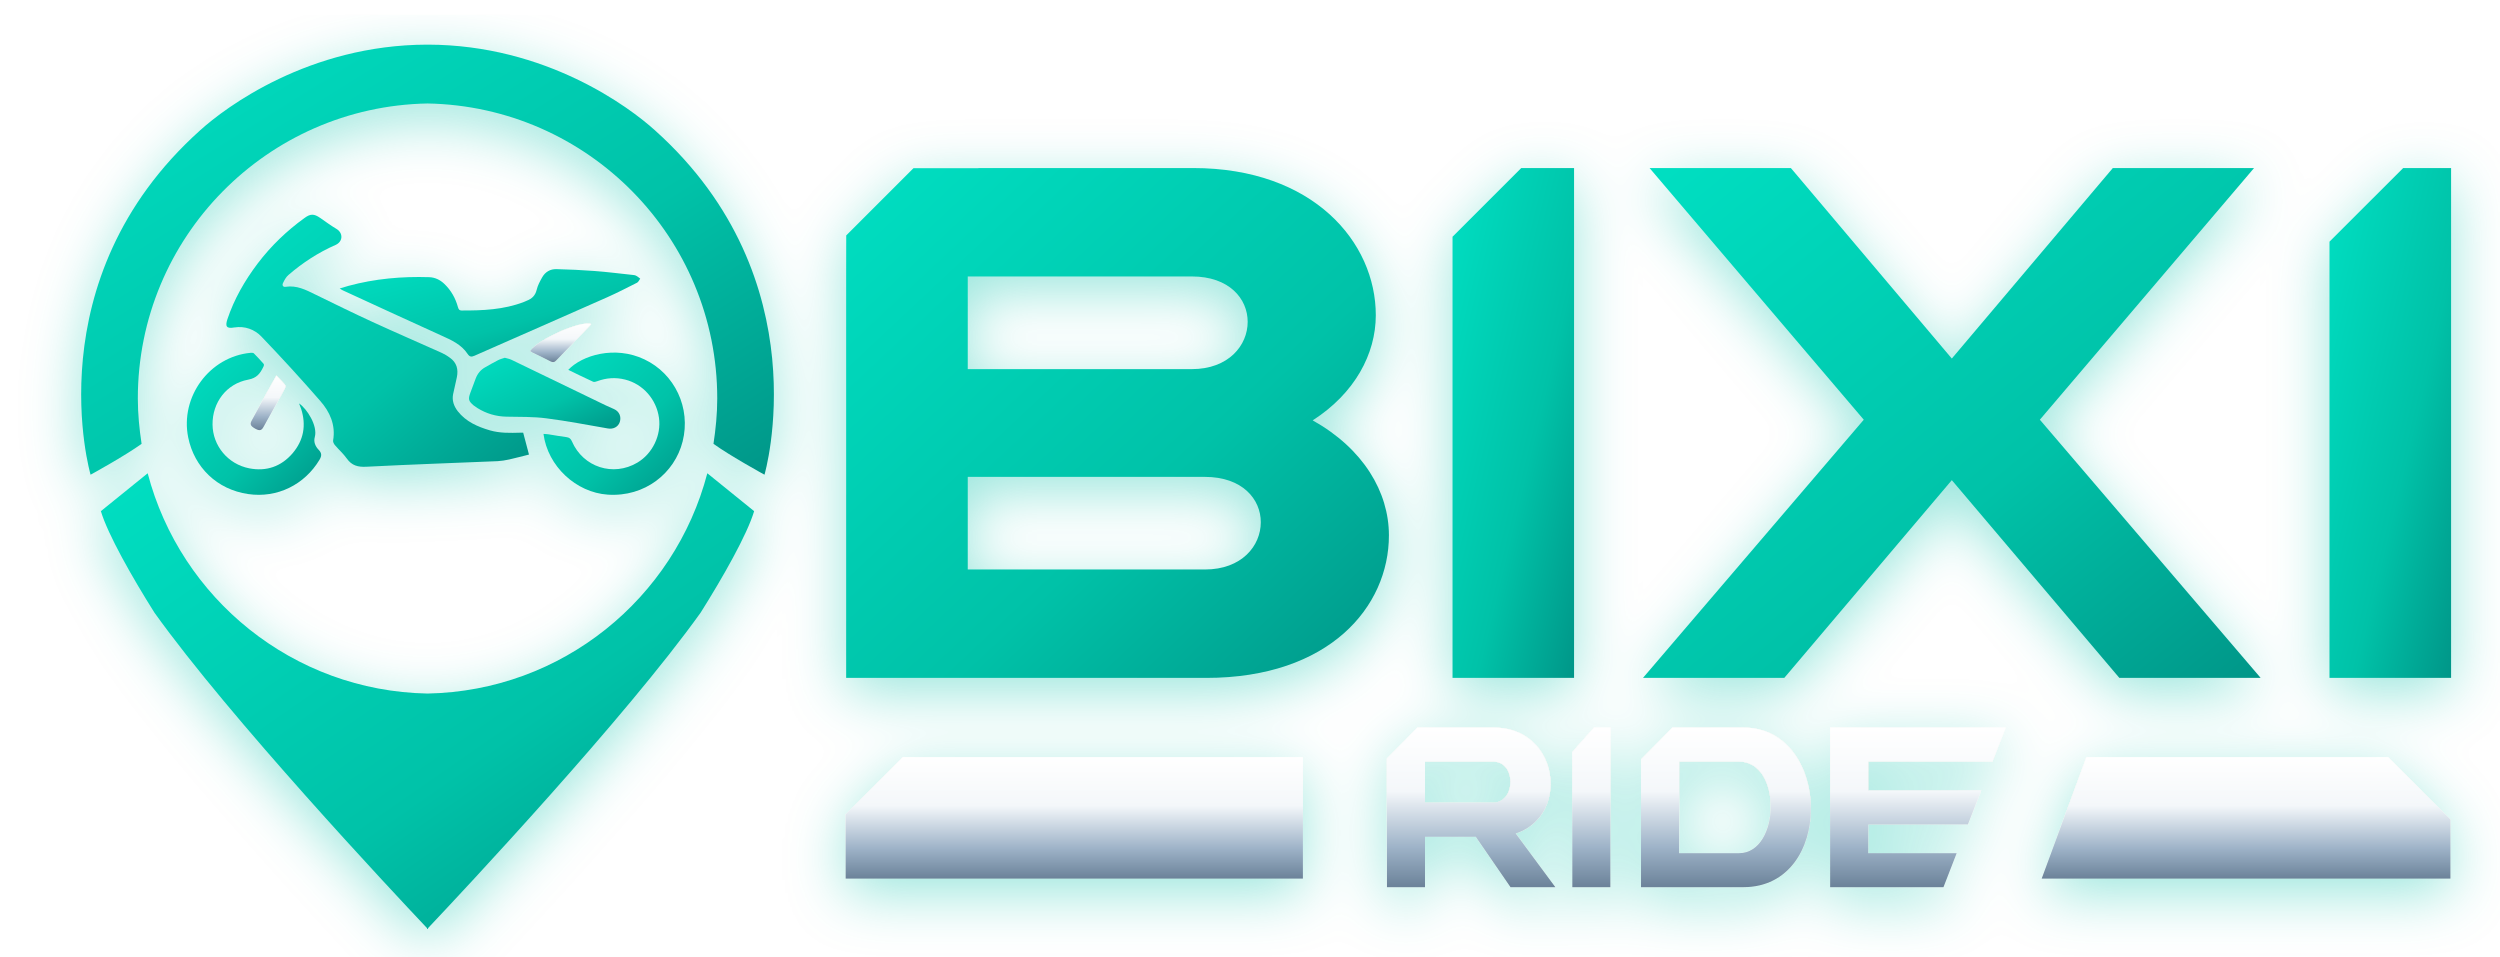
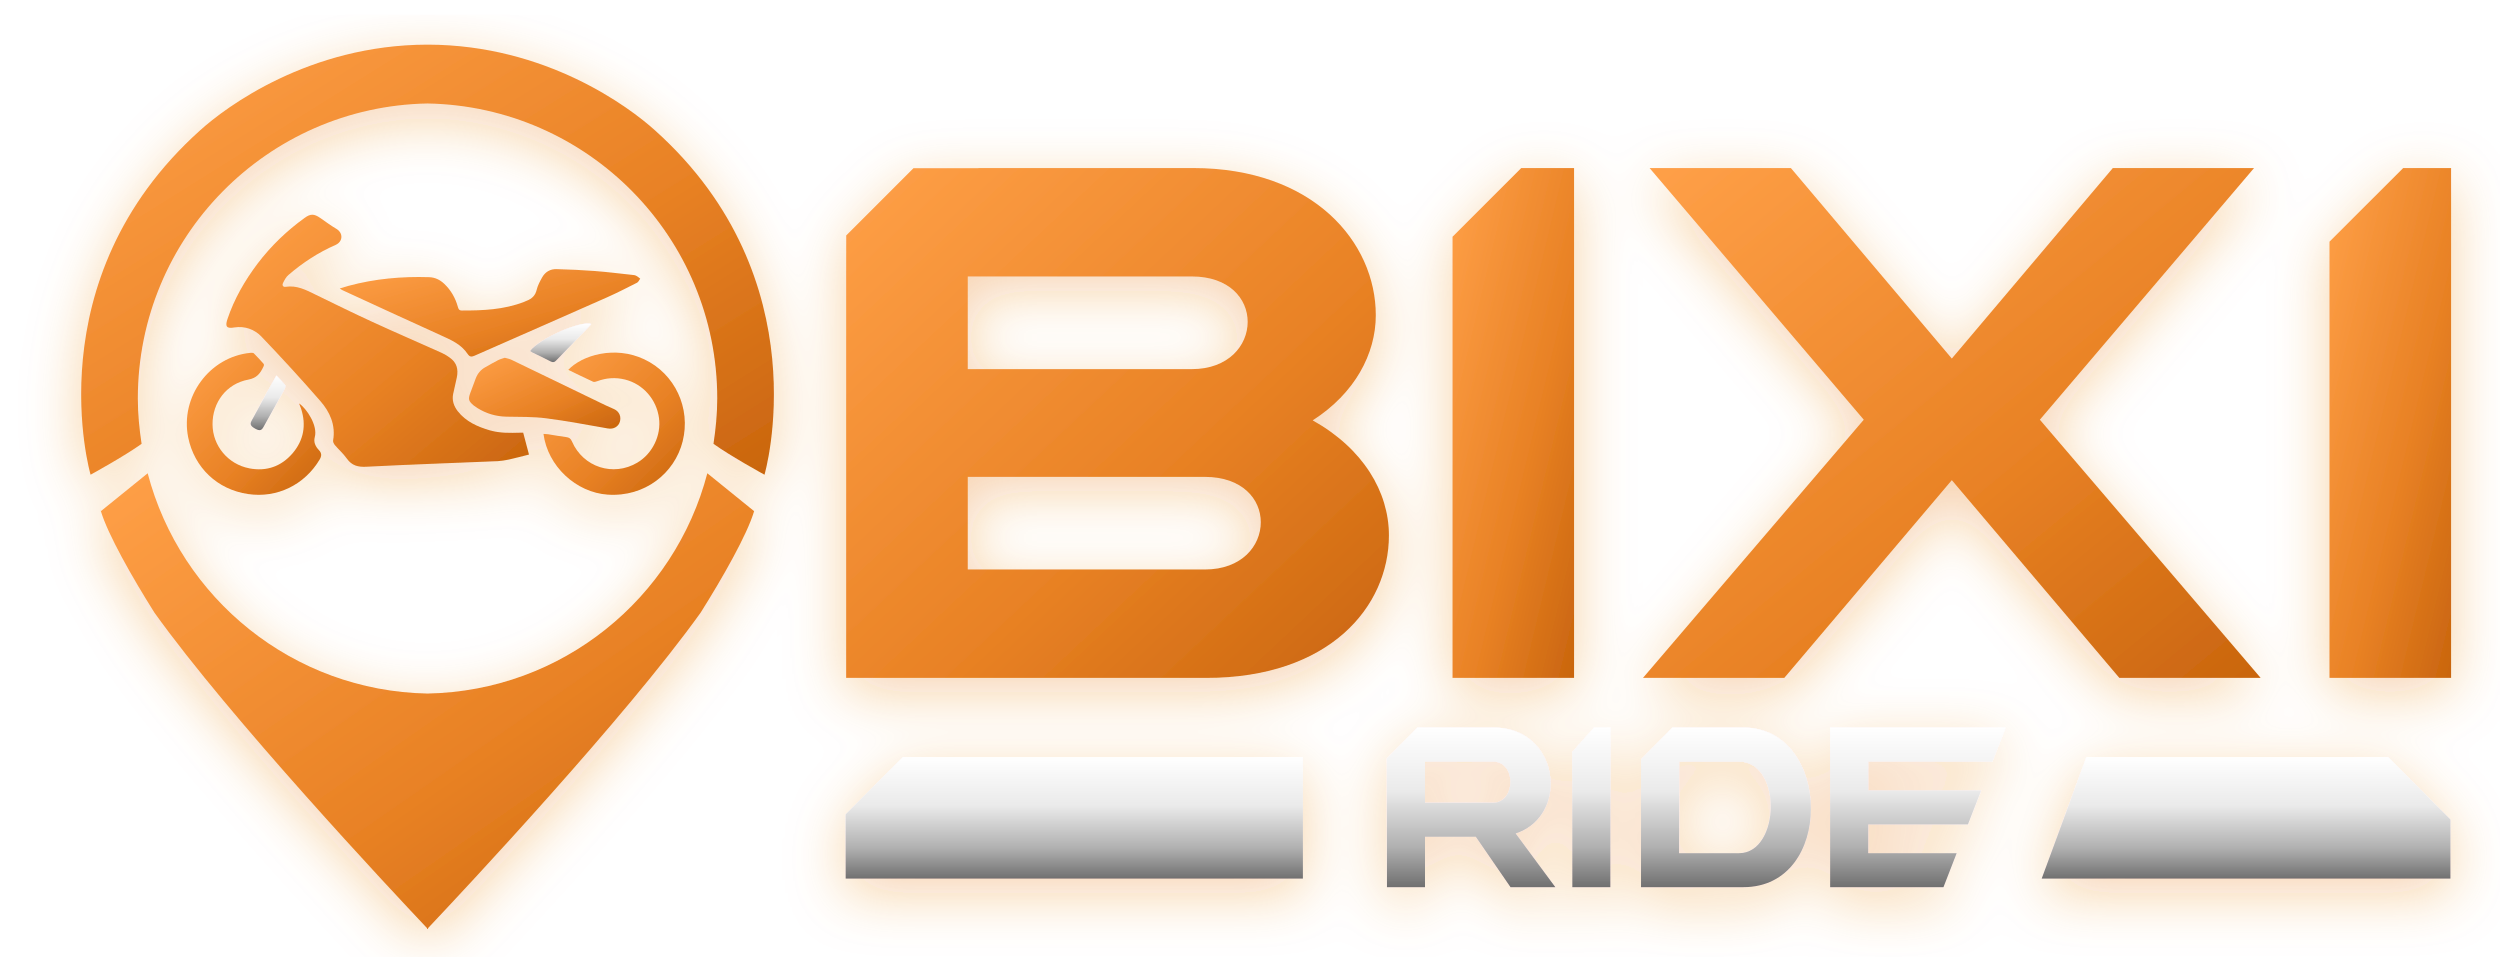
<svg xmlns="http://www.w3.org/2000/svg" viewBox="0 0 345 132" width="345" height="132" fill="none">
  <defs>
-     <linearGradient id="bixiTeal" x1="0%" y1="0%" x2="100%" y2="100%">
-       <stop offset="0%" stop-color="#00DFC2" />
-       <stop offset="60%" stop-color="#00C2A8" />
-       <stop offset="100%" stop-color="#009688" />
+     <linearGradient id="bixiOrange" x1="0%" y1="0%" x2="100%" y2="100%">
+       <stop offset="0%" stop-color="#FFA048" />
+       <stop offset="60%" stop-color="#E88124" />
+       <stop offset="100%" stop-color="#C9650E" />
    </linearGradient>
    <linearGradient id="bixiChrome" x1="0%" y1="0%" x2="0%" y2="100%">
      <stop offset="0%" stop-color="#FFFFFF" />
-       <stop offset="40%" stop-color="#F4F7FA" />
-       <stop offset="75%" stop-color="#9EB3C8" />
-       <stop offset="100%" stop-color="#6B8299" />
+       <stop offset="40%" stop-color="#EAEAEA" />
+       <stop offset="75%" stop-color="#B0B0B0" />
+       <stop offset="100%" stop-color="#707070" />
    </linearGradient>
    <filter id="logoGlow" x="-10%" y="-10%" width="120%" height="120%">
-       <feDropShadow dx="0" dy="2" stdDeviation="4" flood-color="#00C2A8" flood-opacity="0.4" />
+       <feDropShadow dx="0" dy="2" stdDeviation="4" flood-color="#E88124" flood-opacity="0.35" />
    </filter>
  </defs>
  <g filter="url(#logoGlow)">
-     <path d="M 72.20 59.71 C 72.47 60.74, 72.73 61.70, 73.00 62.73 C 72.08 62.96, 71.18 63.20, 70.26 63.41 C 69.74 63.52, 69.21 63.61, 68.68 63.64 C 62.64 63.89, 56.60 64.10, 50.56 64.41 C 49.39 64.47, 48.55 64.25, 47.86 63.28 C 47.39 62.61, 46.76 62.07, 46.23 61.44 C 46.08 61.27, 45.93 60.98, 45.97 60.78 C 46.34 58.64, 45.52 56.83, 44.18 55.31 C 41.55 52.29, 38.84 49.33, 36.07 46.44 C 35.12 45.46, 33.81 44.96, 32.34 45.19 C 31.29 45.37, 31.04 45.09, 31.38 44.06 C 32.32 41.25, 33.78 38.72, 35.56 36.36 C 37.40 33.94, 39.57 31.85, 42.04 30.07 C 42.85 29.48, 43.34 29.49, 44.18 30.07 C 44.93 30.59, 45.67 31.14, 46.45 31.60 C 47.37 32.16, 47.35 33.35, 46.29 33.81 C 43.92 34.85, 41.76 36.26, 39.80 37.95 C 39.47 38.23, 39.24 38.67, 39.05 39.07 C 38.91 39.35, 39.04 39.64, 39.42 39.58 C 40.95 39.34, 42.23 40.01, 43.53 40.65 C 46.15 41.93, 48.77 43.22, 51.41 44.43 C 54.60 45.90, 57.81 47.28, 61.01 48.72 C 61.38 48.89, 61.73 49.11, 62.06 49.35 C 63.03 50.02, 63.28 50.97, 63.04 52.09 C 62.87 52.85, 62.69 53.62, 62.53 54.39 C 62.35 55.27, 62.64 56.06, 63.17 56.75 C 64.31 58.20, 65.91 58.89, 67.61 59.39 C 68.99 59.79, 70.41 59.75, 71.82 59.71 C 71.94 59.71, 72.07 59.71, 72.20 59.71" fill="url(#bixiTeal)" fill-rule="evenodd" />
-     <path d="M 46.88 39.81 C 47.35 39.67, 47.71 39.56, 48.08 39.45 C 51.73 38.46, 55.46 38.13, 59.23 38.25 C 60.03 38.28, 60.72 38.61, 61.30 39.16 C 62.25 40.06, 62.86 41.15, 63.20 42.40 C 63.28 42.67, 63.38 42.85, 63.69 42.85 C 66.62 42.86, 69.52 42.74, 72.30 41.67 C 72.43 41.62, 72.56 41.56, 72.69 41.50 C 73.40 41.23, 73.87 40.79, 74.06 40.00 C 74.20 39.40, 74.51 38.83, 74.81 38.29 C 75.23 37.53, 75.94 37.11, 76.80 37.14 C 78.56 37.18, 80.33 37.27, 82.09 37.40 C 83.81 37.53, 85.51 37.75, 87.22 37.93 C 87.41 37.95, 87.62 37.96, 87.78 38.05 C 87.99 38.15, 88.16 38.32, 88.35 38.45 C 88.21 38.65, 88.10 38.91, 87.92 39.01 C 86.55 39.70, 85.18 40.41, 83.78 41.03 C 77.69 43.73, 71.58 46.40, 65.48 49.09 C 65.06 49.27, 64.82 49.27, 64.53 48.84 C 63.66 47.53, 62.28 46.92, 60.90 46.30 C 56.35 44.24, 51.83 42.15, 47.31 40.07 C 47.19 40.02, 47.10 39.95, 46.88 39.81 Z M 46.88 39.81" fill="url(#bixiTeal)" fill-rule="evenodd" />
-     <path d="M 75.00 59.88 C 75.25 59.90, 75.46 59.90, 75.66 59.93 C 76.50 60.06, 77.32 60.22, 78.15 60.32 C 78.56 60.37, 78.77 60.54, 78.93 60.92 C 80.47 64.48, 84.64 65.82, 87.96 63.84 C 90.05 62.60, 91.27 60.06, 90.94 57.67 C 90.59 55.10, 88.72 52.99, 86.26 52.38 C 84.95 52.05, 83.67 52.14, 82.41 52.61 C 82.23 52.67, 82.00 52.75, 81.85 52.68 C 80.70 52.15, 79.57 51.60, 78.42 51.04 C 80.31 49.03, 84.83 47.65, 88.92 49.59 C 93.13 51.58, 95.37 56.32, 94.20 60.93 C 93.10 65.29, 89.00 68.61, 83.86 68.26 C 79.50 67.96, 75.59 64.35, 75.00 59.88 Z M 75.00 59.88" fill="url(#bixiTeal)" fill-rule="evenodd" />
-     <path d="M 41.27 55.67 C 42.33 56.38, 43.88 58.75, 43.44 60.32 C 43.25 61.00, 43.52 61.60, 43.99 62.09 C 44.42 62.54, 44.41 62.92, 44.09 63.45 C 42.03 66.89, 38.25 68.77, 34.25 68.18 C 29.96 67.56, 26.81 64.50, 25.97 60.36 C 24.84 54.76, 28.91 49.23, 34.57 48.69 C 34.73 48.68, 34.94 48.68, 35.03 48.76 C 35.50 49.22, 35.94 49.72, 36.38 50.21 C 36.43 50.26, 36.42 50.38, 36.41 50.46 C 36.40 50.52, 36.35 50.59, 36.33 50.65 C 35.90 51.54, 35.44 52.17, 34.26 52.39 C 31.24 52.95, 29.30 55.55, 29.33 58.59 C 29.36 61.51, 31.44 64.05, 34.40 64.63 C 36.75 65.09, 38.81 64.38, 40.38 62.55 C 41.91 60.75, 42.28 58.68, 41.56 56.43 C 41.48 56.19, 41.39 55.97, 41.27 55.67 Z M 41.27 55.67" fill="url(#bixiTeal)" fill-rule="evenodd" />
-     <path d="M 69.66 49.37 C 70.00 49.47, 70.32 49.52, 70.60 49.66 C 74.93 51.74, 79.25 53.84, 83.57 55.93 C 83.96 56.12, 84.35 56.29, 84.75 56.46 C 85.46 56.78, 85.77 57.50, 85.53 58.24 C 85.31 58.91, 84.63 59.26, 83.90 59.13 C 81.07 58.64, 78.24 58.09, 75.40 57.73 C 73.58 57.49, 71.72 57.54, 69.88 57.50 C 68.43 57.47, 67.10 57.07, 65.88 56.31 C 65.69 56.19, 65.52 56.07, 65.35 55.94 C 64.65 55.33, 64.59 55.09, 64.90 54.23 C 65.15 53.56, 65.40 52.89, 65.65 52.22 C 65.91 51.54, 66.34 51.02, 66.98 50.67 C 67.56 50.35, 68.12 50.01, 68.72 49.71 C 69.01 49.56, 69.34 49.48, 69.66 49.37 Z M 69.66 49.37" fill="url(#bixiTeal)" fill-rule="evenodd" />
-     <path d="M 311.06 23.19 L 291.57 23.19 L 269.35 49.48 L 247.14 23.19 L 227.64 23.19 L 257.20 57.92 L 226.73 93.55 L 246.23 93.55 L 269.35 66.26 L 292.47 93.55 L 311.97 93.55 L 281.50 57.92 L 311.06 23.19" fill="url(#bixiTeal)" fill-rule="evenodd" />
-     <path d="M 166.28 78.59 L 133.55 78.59 L 133.55 65.81 L 166.28 65.81 C 171.45 65.81, 173.99 68.89, 173.99 72.06 C 173.99 75.33, 171.36 78.59, 166.28 78.59 Z M 133.55 38.15 L 164.47 38.15 C 169.64 38.15, 172.18 41.23, 172.18 44.41 C 172.18 47.67, 169.54 50.94, 164.47 50.94 L 133.55 50.94 Z M 181.15 58.01 C 186.95 54.29, 189.86 48.85, 189.86 43.50 C 189.86 33.43, 181.24 23.19, 164.65 23.19 L 135.03 23.19 L 135.03 23.21 L 126.06 23.21 L 116.78 32.49 L 116.77 38.09 L 116.77 93.55 L 166.46 93.55 C 183.42 93.55, 191.67 83.76, 191.67 73.88 C 191.67 67.89, 188.13 61.91, 181.15 58.01" fill="url(#bixiTeal)" fill-rule="evenodd" />
-     <path d="M 200.45 32.67 L 200.45 93.55 L 217.22 93.55 L 217.22 23.19 L 209.93 23.19 L 200.45 32.67" fill="url(#bixiTeal)" fill-rule="evenodd" />
-     <path d="M 331.64 23.19 L 321.47 33.35 L 321.47 93.55 L 338.25 93.55 L 338.25 23.19 L 331.64 23.19" fill="url(#bixiTeal)" fill-rule="evenodd" />
-     <path d="M 90.40 18.00 C 86.85 14.78, 75.35 6.20, 59.07 6.16 L 59.07 6.16 C 59.04 6.16, 59.02 6.16, 59.00 6.16 C 58.98 6.16, 58.96 6.16, 58.93 6.16 L 58.93 6.16 C 42.65 6.20, 31.15 14.78, 27.60 18.00 C 4.64 38.61, 12.50 65.51, 12.50 65.51 C 12.50 65.51, 17.19 62.94, 19.54 61.25 C 19.23 59.20, 19.02 57.12, 19.02 54.99 C 19.02 32.75, 36.85 14.69, 59.00 14.28 C 81.15 14.69, 98.98 32.75, 98.98 54.99 C 98.98 57.12, 98.77 59.20, 98.46 61.25 C 100.81 62.94, 105.50 65.51, 105.50 65.51 C 105.50 65.51, 113.36 38.61, 90.40 18.00 Z M 90.40 18.00" fill="url(#bixiTeal)" fill-rule="evenodd" />
-     <path d="M 59.00 95.71 C 40.41 95.36, 24.90 82.57, 20.38 65.31 L 13.92 70.54 C 14.89 73.77, 18.25 79.68, 21.31 84.54 C 31.69 99.05, 53.96 122.82, 58.93 128.08 L 58.93 128.22 C 58.95 128.20, 58.98 128.17, 58.98 128.17 C 59.02 128.17, 59.05 128.20, 59.07 128.22 L 59.07 128.08 C 64.04 122.82, 86.31 99.05, 96.69 84.54 C 99.75 79.68, 103.11 73.77, 104.07 70.54 L 97.61 65.31 C 93.10 82.57, 77.59 95.36, 59.00 95.71" fill="url(#bixiTeal)" fill-rule="evenodd" />
-     <path d="M 13.91 70.54 L 13.92 70.54 C 13.87 70.32, 13.78 70.07, 13.76 69.91 L 13.91 70.54" fill="url(#bixiTeal)" fill-rule="evenodd" />
+     <path d="M 72.20 59.71 C 72.47 60.74, 72.73 61.70, 73.00 62.73 C 72.08 62.96, 71.18 63.20, 70.26 63.41 C 69.74 63.52, 69.21 63.61, 68.68 63.64 C 62.64 63.89, 56.60 64.10, 50.56 64.41 C 49.39 64.47, 48.55 64.25, 47.86 63.28 C 47.39 62.61, 46.76 62.07, 46.23 61.44 C 46.08 61.27, 45.93 60.98, 45.97 60.78 C 46.34 58.64, 45.52 56.83, 44.18 55.31 C 41.55 52.29, 38.84 49.33, 36.07 46.44 C 35.12 45.46, 33.81 44.96, 32.34 45.19 C 31.29 45.37, 31.04 45.09, 31.38 44.06 C 32.32 41.25, 33.78 38.72, 35.56 36.36 C 37.40 33.94, 39.57 31.85, 42.04 30.07 C 42.85 29.48, 43.34 29.49, 44.18 30.07 C 44.93 30.59, 45.67 31.14, 46.45 31.60 C 47.37 32.16, 47.35 33.35, 46.29 33.81 C 43.92 34.85, 41.76 36.26, 39.80 37.95 C 39.47 38.23, 39.24 38.67, 39.05 39.07 C 38.91 39.35, 39.04 39.64, 39.42 39.58 C 40.95 39.34, 42.23 40.01, 43.53 40.65 C 46.15 41.93, 48.77 43.22, 51.41 44.43 C 54.60 45.90, 57.81 47.28, 61.01 48.72 C 61.38 48.89, 61.73 49.11, 62.06 49.35 C 63.03 50.02, 63.28 50.97, 63.04 52.09 C 62.87 52.85, 62.69 53.62, 62.53 54.39 C 62.35 55.27, 62.64 56.06, 63.17 56.75 C 64.31 58.20, 65.91 58.89, 67.61 59.39 C 68.99 59.79, 70.41 59.75, 71.82 59.71 C 71.94 59.71, 72.07 59.71, 72.20 59.71" fill="url(#bixiOrange)" fill-rule="evenodd" />
+     <path d="M 46.88 39.81 C 47.35 39.67, 47.71 39.56, 48.08 39.45 C 51.73 38.46, 55.46 38.13, 59.23 38.25 C 60.03 38.28, 60.72 38.61, 61.30 39.16 C 62.25 40.06, 62.86 41.15, 63.20 42.40 C 63.28 42.67, 63.38 42.85, 63.69 42.85 C 66.62 42.86, 69.52 42.74, 72.30 41.67 C 72.43 41.62, 72.56 41.56, 72.69 41.50 C 73.40 41.23, 73.87 40.79, 74.06 40.00 C 74.20 39.40, 74.51 38.83, 74.81 38.29 C 75.23 37.53, 75.94 37.11, 76.80 37.14 C 78.56 37.18, 80.33 37.27, 82.09 37.40 C 83.81 37.53, 85.51 37.75, 87.22 37.93 C 87.41 37.95, 87.62 37.96, 87.78 38.05 C 87.99 38.15, 88.16 38.32, 88.35 38.45 C 88.21 38.65, 88.10 38.91, 87.92 39.01 C 86.55 39.70, 85.18 40.41, 83.78 41.03 C 77.69 43.73, 71.58 46.40, 65.48 49.09 C 65.06 49.27, 64.82 49.27, 64.53 48.84 C 63.66 47.53, 62.28 46.92, 60.90 46.30 C 56.35 44.24, 51.83 42.15, 47.31 40.07 C 47.19 40.02, 47.10 39.95, 46.88 39.81 Z M 46.88 39.81" fill="url(#bixiOrange)" fill-rule="evenodd" />
+     <path d="M 75.00 59.88 C 75.25 59.90, 75.46 59.90, 75.66 59.93 C 76.50 60.06, 77.32 60.22, 78.15 60.32 C 78.56 60.37, 78.77 60.54, 78.93 60.92 C 80.47 64.48, 84.64 65.82, 87.96 63.84 C 90.05 62.60, 91.27 60.06, 90.94 57.67 C 90.59 55.10, 88.72 52.99, 86.26 52.38 C 84.95 52.05, 83.67 52.14, 82.41 52.61 C 82.23 52.67, 82.00 52.75, 81.85 52.68 C 80.70 52.15, 79.57 51.60, 78.42 51.04 C 80.31 49.03, 84.83 47.65, 88.92 49.59 C 93.13 51.58, 95.37 56.32, 94.20 60.93 C 93.10 65.29, 89.00 68.61, 83.86 68.26 C 79.50 67.96, 75.59 64.35, 75.00 59.88 Z M 75.00 59.88" fill="url(#bixiOrange)" fill-rule="evenodd" />
+     <path d="M 41.27 55.67 C 42.33 56.38, 43.88 58.75, 43.44 60.32 C 43.25 61.00, 43.52 61.60, 43.99 62.09 C 44.42 62.54, 44.41 62.92, 44.09 63.45 C 42.03 66.89, 38.25 68.77, 34.25 68.18 C 29.96 67.56, 26.81 64.50, 25.97 60.36 C 24.84 54.76, 28.91 49.23, 34.57 48.69 C 34.73 48.68, 34.94 48.68, 35.03 48.76 C 35.50 49.22, 35.94 49.72, 36.38 50.21 C 36.43 50.26, 36.42 50.38, 36.41 50.46 C 36.40 50.52, 36.35 50.59, 36.33 50.65 C 35.90 51.54, 35.44 52.17, 34.26 52.39 C 31.24 52.95, 29.30 55.55, 29.33 58.59 C 29.36 61.51, 31.44 64.05, 34.40 64.63 C 36.75 65.09, 38.81 64.38, 40.38 62.55 C 41.91 60.75, 42.28 58.68, 41.56 56.43 C 41.48 56.19, 41.39 55.97, 41.27 55.67 Z M 41.27 55.67" fill="url(#bixiOrange)" fill-rule="evenodd" />
+     <path d="M 69.66 49.37 C 70.00 49.47, 70.32 49.52, 70.60 49.66 C 74.93 51.74, 79.25 53.84, 83.57 55.93 C 83.96 56.12, 84.35 56.29, 84.75 56.46 C 85.46 56.78, 85.77 57.50, 85.53 58.24 C 85.31 58.91, 84.63 59.26, 83.90 59.13 C 81.07 58.64, 78.24 58.09, 75.40 57.73 C 73.58 57.49, 71.72 57.54, 69.88 57.50 C 68.43 57.47, 67.10 57.07, 65.88 56.31 C 65.69 56.19, 65.52 56.07, 65.35 55.94 C 64.65 55.33, 64.59 55.09, 64.90 54.23 C 65.15 53.56, 65.40 52.89, 65.65 52.22 C 65.91 51.54, 66.34 51.02, 66.98 50.67 C 67.56 50.35, 68.12 50.01, 68.72 49.71 C 69.01 49.56, 69.34 49.48, 69.66 49.37 Z M 69.66 49.37" fill="url(#bixiOrange)" fill-rule="evenodd" />
+     <path d="M 311.06 23.19 L 291.57 23.19 L 269.35 49.48 L 247.14 23.19 L 227.64 23.19 L 257.20 57.92 L 226.73 93.55 L 246.23 93.55 L 269.35 66.26 L 292.47 93.55 L 311.97 93.55 L 281.50 57.92 L 311.06 23.19" fill="url(#bixiOrange)" fill-rule="evenodd" />
+     <path d="M 166.28 78.59 L 133.55 78.59 L 133.55 65.81 L 166.28 65.81 C 171.45 65.81, 173.99 68.89, 173.99 72.06 C 173.99 75.33, 171.36 78.59, 166.28 78.59 Z M 133.55 38.15 L 164.47 38.15 C 169.64 38.15, 172.18 41.23, 172.18 44.41 C 172.18 47.67, 169.54 50.94, 164.47 50.94 L 133.55 50.94 Z M 181.15 58.01 C 186.95 54.29, 189.86 48.85, 189.86 43.50 C 189.86 33.43, 181.24 23.19, 164.65 23.19 L 135.03 23.19 L 135.03 23.21 L 126.06 23.21 L 116.78 32.49 L 116.77 38.09 L 116.77 93.55 L 166.46 93.55 C 183.42 93.55, 191.67 83.76, 191.67 73.88 C 191.67 67.89, 188.13 61.91, 181.15 58.01" fill="url(#bixiOrange)" fill-rule="evenodd" />
+     <path d="M 200.45 32.67 L 200.45 93.55 L 217.22 93.55 L 217.22 23.19 L 209.93 23.19 L 200.45 32.67" fill="url(#bixiOrange)" fill-rule="evenodd" />
+     <path d="M 331.64 23.19 L 321.47 33.35 L 321.47 93.55 L 338.25 93.55 L 338.25 23.19 L 331.64 23.19" fill="url(#bixiOrange)" fill-rule="evenodd" />
+     <path d="M 90.40 18.00 C 86.85 14.78, 75.35 6.20, 59.07 6.16 L 59.07 6.16 C 59.04 6.16, 59.02 6.16, 59.00 6.16 C 58.98 6.16, 58.96 6.16, 58.93 6.16 L 58.93 6.16 C 42.65 6.20, 31.15 14.78, 27.60 18.00 C 4.64 38.61, 12.50 65.51, 12.50 65.51 C 12.50 65.51, 17.19 62.94, 19.54 61.25 C 19.23 59.20, 19.02 57.12, 19.02 54.99 C 19.02 32.75, 36.85 14.69, 59.00 14.28 C 81.15 14.69, 98.98 32.75, 98.98 54.99 C 98.98 57.12, 98.77 59.20, 98.46 61.25 C 100.81 62.94, 105.50 65.51, 105.50 65.51 C 105.50 65.51, 113.36 38.61, 90.40 18.00 Z M 90.40 18.00" fill="url(#bixiOrange)" fill-rule="evenodd" />
+     <path d="M 59.00 95.71 C 40.41 95.36, 24.90 82.57, 20.38 65.31 L 13.92 70.54 C 14.89 73.77, 18.25 79.68, 21.31 84.54 C 31.69 99.05, 53.96 122.82, 58.93 128.08 L 58.93 128.22 C 58.95 128.20, 58.98 128.17, 58.98 128.17 C 59.02 128.17, 59.05 128.20, 59.07 128.22 L 59.07 128.08 C 64.04 122.82, 86.31 99.05, 96.69 84.54 C 99.75 79.68, 103.11 73.77, 104.07 70.54 L 97.61 65.31 C 93.10 82.57, 77.59 95.36, 59.00 95.71" fill="url(#bixiOrange)" fill-rule="evenodd" />
+     <path d="M 13.91 70.54 L 13.92 70.54 C 13.87 70.32, 13.78 70.07, 13.76 69.91 L 13.91 70.54" fill="url(#bixiOrange)" fill-rule="evenodd" />
    <path d="M 81.57 44.72 C 81.08 45.24, 80.65 45.71, 80.21 46.17 C 79.06 47.36, 77.90 48.55, 76.75 49.75 C 76.52 49.99, 76.33 50.05, 76.01 49.89 C 75.19 49.45, 74.34 49.07, 73.51 48.66 C 73.39 48.60, 73.28 48.52, 73.16 48.44 C 74.34 46.81, 80.06 44.23, 81.57 44.72 Z M 81.57 44.72" fill="url(#bixiChrome)" fill-rule="evenodd" />
    <path d="M 38.15 51.84 C 38.60 52.32, 39.00 52.72, 39.35 53.15 C 39.42 53.23, 39.38 53.46, 39.32 53.58 C 38.34 55.37, 37.35 57.15, 36.36 58.93 C 36.09 59.42, 35.82 59.47, 35.30 59.20 C 34.60 58.83, 34.44 58.56, 34.72 58.06 C 35.80 56.06, 36.90 54.08, 38.00 52.09 C 38.03 52.03, 38.07 51.97, 38.15 51.84 Z M 38.15 51.84" fill="url(#bixiChrome)" fill-rule="evenodd" />
    <path d="M 338.16 113.09 L 329.55 104.48 L 287.94 104.48 L 281.75 121.25 L 338.16 121.25 Z M 338.16 113.09" fill="url(#bixiChrome)" fill-rule="evenodd" />
    <path d="M 124.60 104.48 L 116.70 112.38 L 116.70 121.25 L 179.80 121.25 L 179.80 104.48 Z M 124.60 104.48" fill="url(#bixiChrome)" fill-rule="evenodd" />
    <path d="M 206.04 110.79 L 196.65 110.79 L 196.65 105.09 L 206.04 105.09 C 207.66 105.09, 208.45 106.48, 208.45 107.90 C 208.45 109.34, 207.63 110.79, 206.04 110.79 Z M 213.98 108.15 C 213.98 104.32, 211.26 100.41, 206.10 100.41 L 195.60 100.41 L 191.40 104.69 L 191.40 122.43 L 196.65 122.43 L 196.65 115.47 L 203.66 115.47 L 208.45 122.43 L 214.64 122.43 L 209.16 115.02 C 212.43 113.94, 213.98 111.05, 213.98 108.15" fill="url(#bixiChrome)" fill-rule="evenodd" />
    <path d="M 239.97 117.74 L 231.71 117.74 L 231.71 105.09 L 239.97 105.09 C 242.95 105.09, 244.37 108.15, 244.37 111.27 C 244.37 114.48, 242.87 117.74, 239.97 117.74 Z M 240.59 100.41 L 230.79 100.41 L 226.46 104.82 L 226.46 122.43 L 240.59 122.43 C 246.87 122.43, 249.90 117.06, 249.90 111.61 C 249.90 106.06, 246.72 100.41, 240.59 100.41" fill="url(#bixiChrome)" fill-rule="evenodd" />
    <path d="M 220.00 100.41 L 216.98 103.79 L 216.98 122.43 L 222.23 122.43 L 222.23 100.41 L 220.00 100.41" fill="url(#bixiChrome)" fill-rule="evenodd" />
    <path d="M 257.81 117.74 L 257.81 113.77 L 271.57 113.77 L 273.39 109.09 L 257.81 109.09 L 257.81 105.09 L 274.94 105.09 L 276.77 100.41 L 252.56 100.41 L 252.56 122.43 L 268.20 122.43 L 270.02 117.74 L 257.81 117.74" fill="url(#bixiChrome)" fill-rule="evenodd" />
  </g>
</svg>
